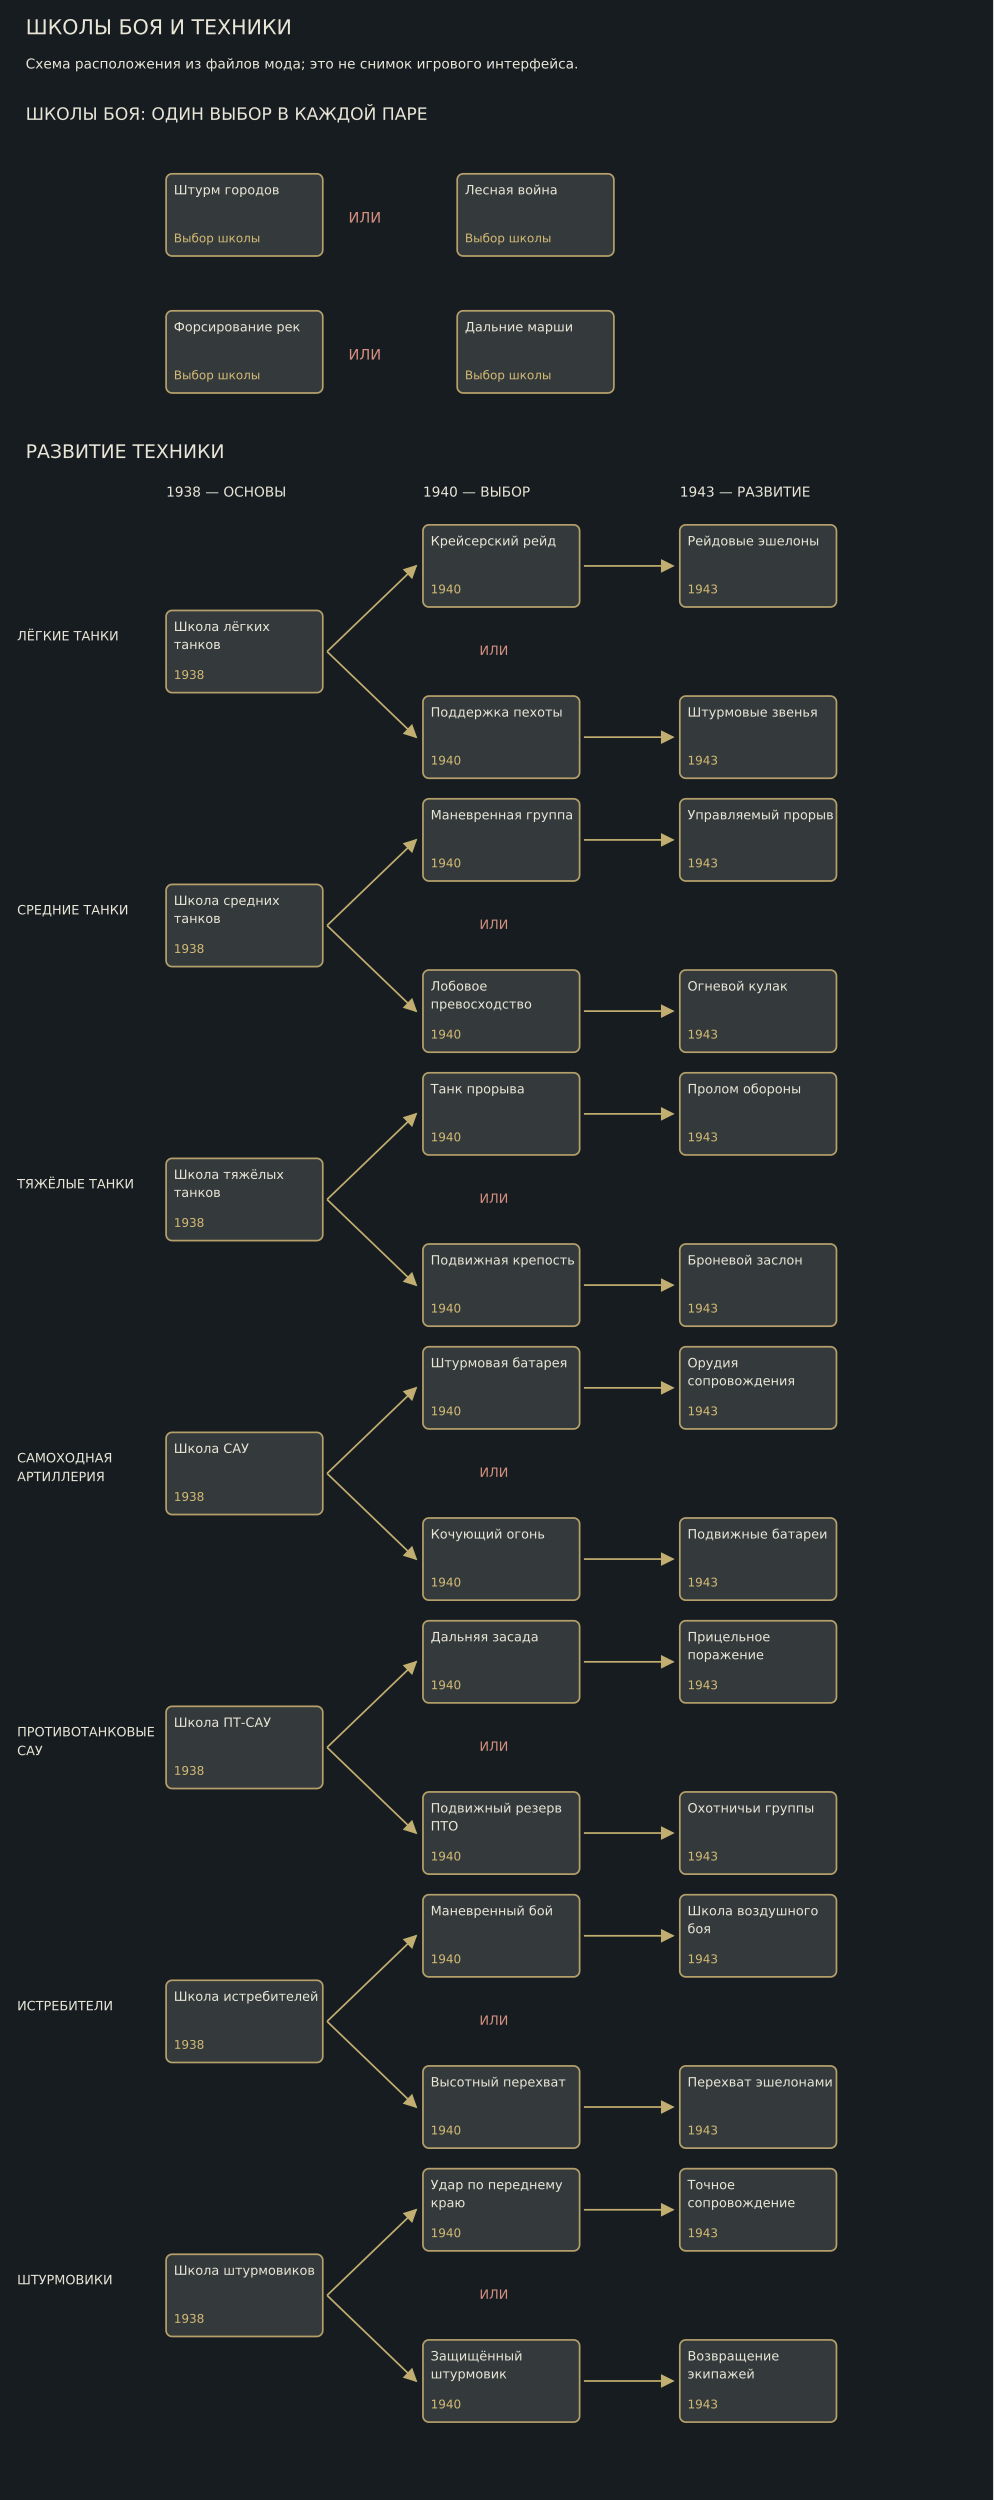
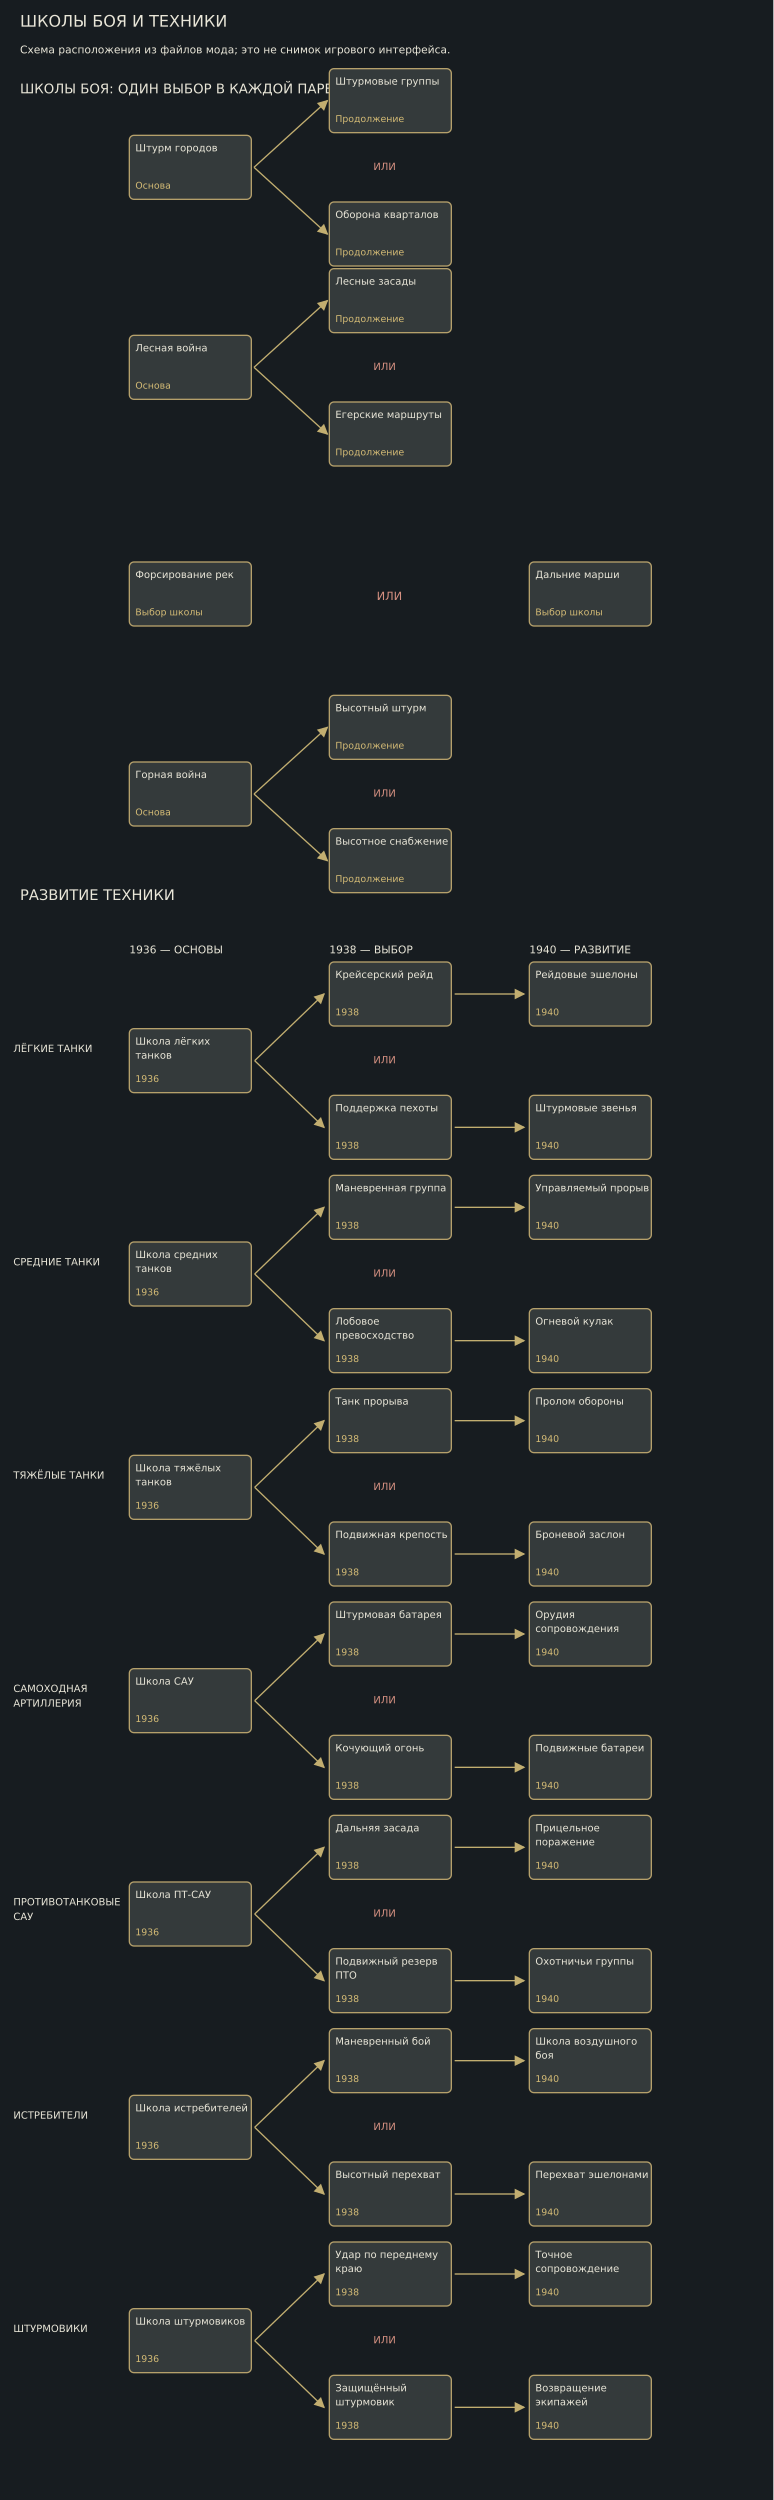
- <svg xmlns="http://www.w3.org/2000/svg" width="1160" height="2920" viewBox="0 0 1160 2920">
-   <rect width="1160" height="2920" fill="#171c20" />
+ <svg xmlns="http://www.w3.org/2000/svg" width="1160" height="3750" viewBox="0 0 1160 3750">
+   <rect width="1160" height="3750" fill="#171c20" />
  <defs>
    <marker id="arrow" markerWidth="9" markerHeight="9" refX="7" refY="4" orient="auto">
      <path d="M0,0 L8,4 L0,8" fill="#c2ae70" />
    </marker>
  </defs>
  <text x="30" y="40" fill="#e9e6d8" font-family="DejaVu Sans, sans-serif" font-size="24">ШКОЛЫ БОЯ И ТЕХНИКИ</text>
  <text x="30" y="80" fill="#e9e6d8" font-family="DejaVu Sans, sans-serif" font-size="16">Схема расположения из файлов мода; это не снимок игрового интерфейса.</text>
  <text x="30" y="140" fill="#e9e6d8" font-family="DejaVu Sans, sans-serif" font-size="20">ШКОЛЫ БОЯ: ОДИН ВЫБОР В КАЖДОЙ ПАРЕ</text>
  <rect x="194" y="203" width="183" height="96" rx="7" fill="#343a3b" stroke="#b5a06b" stroke-width="2" />
  <text x="203" y="227" fill="#e9e6d8" font-family="DejaVu Sans, sans-serif" font-size="15">Штурм городов</text>
-   <text x="203" y="283" fill="#d4bb75" font-family="DejaVu Sans, sans-serif" font-size="14">Выбор школы</text>
-   <rect x="534" y="203" width="183" height="96" rx="7" fill="#343a3b" stroke="#b5a06b" stroke-width="2" />
-   <text x="543" y="227" fill="#e9e6d8" font-family="DejaVu Sans, sans-serif" font-size="15">Лесная война</text>
-   <text x="543" y="283" fill="#d4bb75" font-family="DejaVu Sans, sans-serif" font-size="14">Выбор школы</text>
-   <rect x="194" y="363" width="183" height="96" rx="7" fill="#343a3b" stroke="#b5a06b" stroke-width="2" />
-   <text x="203" y="387" fill="#e9e6d8" font-family="DejaVu Sans, sans-serif" font-size="15">Форсирование рек</text>
-   <text x="203" y="443" fill="#d4bb75" font-family="DejaVu Sans, sans-serif" font-size="14">Выбор школы</text>
-   <rect x="534" y="363" width="183" height="96" rx="7" fill="#343a3b" stroke="#b5a06b" stroke-width="2" />
-   <text x="543" y="387" fill="#e9e6d8" font-family="DejaVu Sans, sans-serif" font-size="15">Дальние марши</text>
-   <text x="543" y="443" fill="#d4bb75" font-family="DejaVu Sans, sans-serif" font-size="14">Выбор школы</text>
-   <text x="407" y="260" fill="#d59081" font-family="DejaVu Sans, sans-serif" font-size="17">ИЛИ</text>
-   <text x="407" y="420" fill="#d59081" font-family="DejaVu Sans, sans-serif" font-size="17">ИЛИ</text>
-   <text x="30" y="535" fill="#e9e6d8" font-family="DejaVu Sans, sans-serif" font-size="22">РАЗВИТИЕ ТЕХНИКИ</text>
-   <text x="194" y="580" fill="#e9e6d8" font-family="DejaVu Sans, sans-serif" font-size="16">1938 — ОСНОВЫ</text>
-   <text x="494" y="580" fill="#e9e6d8" font-family="DejaVu Sans, sans-serif" font-size="16">1940 — ВЫБОР</text>
-   <text x="794" y="580" fill="#e9e6d8" font-family="DejaVu Sans, sans-serif" font-size="16">1943 — РАЗВИТИЕ</text>
-   <text x="20" y="748" fill="#e9e6d8" font-family="DejaVu Sans, sans-serif" font-size="15">ЛЁГКИЕ ТАНКИ</text>
-   <rect x="194" y="713" width="183" height="96" rx="7" fill="#343a3b" stroke="#b5a06b" stroke-width="2" />
-   <text x="203" y="737" fill="#e9e6d8" font-family="DejaVu Sans, sans-serif" font-size="15">Школа лёгких</text>
-   <text x="203" y="758" fill="#e9e6d8" font-family="DejaVu Sans, sans-serif" font-size="15">танков</text>
-   <text x="203" y="793" fill="#d4bb75" font-family="DejaVu Sans, sans-serif" font-size="14">1938</text>
-   <rect x="494" y="613" width="183" height="96" rx="7" fill="#343a3b" stroke="#b5a06b" stroke-width="2" />
-   <text x="503" y="637" fill="#e9e6d8" font-family="DejaVu Sans, sans-serif" font-size="15">Крейсерский рейд</text>
-   <text x="503" y="693" fill="#d4bb75" font-family="DejaVu Sans, sans-serif" font-size="14">1940</text>
-   <rect x="794" y="613" width="183" height="96" rx="7" fill="#343a3b" stroke="#b5a06b" stroke-width="2" />
-   <text x="803" y="637" fill="#e9e6d8" font-family="DejaVu Sans, sans-serif" font-size="15">Рейдовые эшелоны</text>
-   <text x="803" y="693" fill="#d4bb75" font-family="DejaVu Sans, sans-serif" font-size="14">1943</text>
-   <path d="M382,761 L486,661" fill="none" stroke="#c2ae70" stroke-width="2" marker-end="url(#arrow)" />
-   <path d="M682,661 L786,661" fill="none" stroke="#c2ae70" stroke-width="2" marker-end="url(#arrow)" />
-   <rect x="494" y="813" width="183" height="96" rx="7" fill="#343a3b" stroke="#b5a06b" stroke-width="2" />
-   <text x="503" y="837" fill="#e9e6d8" font-family="DejaVu Sans, sans-serif" font-size="15">Поддержка пехоты</text>
-   <text x="503" y="893" fill="#d4bb75" font-family="DejaVu Sans, sans-serif" font-size="14">1940</text>
-   <rect x="794" y="813" width="183" height="96" rx="7" fill="#343a3b" stroke="#b5a06b" stroke-width="2" />
-   <text x="803" y="837" fill="#e9e6d8" font-family="DejaVu Sans, sans-serif" font-size="15">Штурмовые звенья</text>
-   <text x="803" y="893" fill="#d4bb75" font-family="DejaVu Sans, sans-serif" font-size="14">1943</text>
-   <path d="M382,761 L486,861" fill="none" stroke="#c2ae70" stroke-width="2" marker-end="url(#arrow)" />
-   <path d="M682,861 L786,861" fill="none" stroke="#c2ae70" stroke-width="2" marker-end="url(#arrow)" />
-   <text x="560" y="765" fill="#d59081" font-family="DejaVu Sans, sans-serif" font-size="15">ИЛИ</text>
-   <text x="20" y="1068" fill="#e9e6d8" font-family="DejaVu Sans, sans-serif" font-size="15">СРЕДНИЕ ТАНКИ</text>
-   <rect x="194" y="1033" width="183" height="96" rx="7" fill="#343a3b" stroke="#b5a06b" stroke-width="2" />
-   <text x="203" y="1057" fill="#e9e6d8" font-family="DejaVu Sans, sans-serif" font-size="15">Школа средних</text>
-   <text x="203" y="1078" fill="#e9e6d8" font-family="DejaVu Sans, sans-serif" font-size="15">танков</text>
-   <text x="203" y="1113" fill="#d4bb75" font-family="DejaVu Sans, sans-serif" font-size="14">1938</text>
-   <rect x="494" y="933" width="183" height="96" rx="7" fill="#343a3b" stroke="#b5a06b" stroke-width="2" />
-   <text x="503" y="957" fill="#e9e6d8" font-family="DejaVu Sans, sans-serif" font-size="15">Маневренная группа</text>
-   <text x="503" y="1013" fill="#d4bb75" font-family="DejaVu Sans, sans-serif" font-size="14">1940</text>
-   <rect x="794" y="933" width="183" height="96" rx="7" fill="#343a3b" stroke="#b5a06b" stroke-width="2" />
-   <text x="803" y="957" fill="#e9e6d8" font-family="DejaVu Sans, sans-serif" font-size="15">Управляемый прорыв</text>
-   <text x="803" y="1013" fill="#d4bb75" font-family="DejaVu Sans, sans-serif" font-size="14">1943</text>
-   <path d="M382,1081 L486,981" fill="none" stroke="#c2ae70" stroke-width="2" marker-end="url(#arrow)" />
-   <path d="M682,981 L786,981" fill="none" stroke="#c2ae70" stroke-width="2" marker-end="url(#arrow)" />
-   <rect x="494" y="1133" width="183" height="96" rx="7" fill="#343a3b" stroke="#b5a06b" stroke-width="2" />
-   <text x="503" y="1157" fill="#e9e6d8" font-family="DejaVu Sans, sans-serif" font-size="15">Лобовое</text>
-   <text x="503" y="1178" fill="#e9e6d8" font-family="DejaVu Sans, sans-serif" font-size="15">превосходство</text>
-   <text x="503" y="1213" fill="#d4bb75" font-family="DejaVu Sans, sans-serif" font-size="14">1940</text>
-   <rect x="794" y="1133" width="183" height="96" rx="7" fill="#343a3b" stroke="#b5a06b" stroke-width="2" />
-   <text x="803" y="1157" fill="#e9e6d8" font-family="DejaVu Sans, sans-serif" font-size="15">Огневой кулак</text>
-   <text x="803" y="1213" fill="#d4bb75" font-family="DejaVu Sans, sans-serif" font-size="14">1943</text>
-   <path d="M382,1081 L486,1181" fill="none" stroke="#c2ae70" stroke-width="2" marker-end="url(#arrow)" />
-   <path d="M682,1181 L786,1181" fill="none" stroke="#c2ae70" stroke-width="2" marker-end="url(#arrow)" />
-   <text x="560" y="1085" fill="#d59081" font-family="DejaVu Sans, sans-serif" font-size="15">ИЛИ</text>
-   <text x="20" y="1388" fill="#e9e6d8" font-family="DejaVu Sans, sans-serif" font-size="15">ТЯЖЁЛЫЕ ТАНКИ</text>
-   <rect x="194" y="1353" width="183" height="96" rx="7" fill="#343a3b" stroke="#b5a06b" stroke-width="2" />
-   <text x="203" y="1377" fill="#e9e6d8" font-family="DejaVu Sans, sans-serif" font-size="15">Школа тяжёлых</text>
-   <text x="203" y="1398" fill="#e9e6d8" font-family="DejaVu Sans, sans-serif" font-size="15">танков</text>
-   <text x="203" y="1433" fill="#d4bb75" font-family="DejaVu Sans, sans-serif" font-size="14">1938</text>
-   <rect x="494" y="1253" width="183" height="96" rx="7" fill="#343a3b" stroke="#b5a06b" stroke-width="2" />
-   <text x="503" y="1277" fill="#e9e6d8" font-family="DejaVu Sans, sans-serif" font-size="15">Танк прорыва</text>
-   <text x="503" y="1333" fill="#d4bb75" font-family="DejaVu Sans, sans-serif" font-size="14">1940</text>
-   <rect x="794" y="1253" width="183" height="96" rx="7" fill="#343a3b" stroke="#b5a06b" stroke-width="2" />
-   <text x="803" y="1277" fill="#e9e6d8" font-family="DejaVu Sans, sans-serif" font-size="15">Пролом обороны</text>
-   <text x="803" y="1333" fill="#d4bb75" font-family="DejaVu Sans, sans-serif" font-size="14">1943</text>
-   <path d="M382,1401 L486,1301" fill="none" stroke="#c2ae70" stroke-width="2" marker-end="url(#arrow)" />
-   <path d="M682,1301 L786,1301" fill="none" stroke="#c2ae70" stroke-width="2" marker-end="url(#arrow)" />
-   <rect x="494" y="1453" width="183" height="96" rx="7" fill="#343a3b" stroke="#b5a06b" stroke-width="2" />
-   <text x="503" y="1477" fill="#e9e6d8" font-family="DejaVu Sans, sans-serif" font-size="15">Подвижная крепость</text>
-   <text x="503" y="1533" fill="#d4bb75" font-family="DejaVu Sans, sans-serif" font-size="14">1940</text>
-   <rect x="794" y="1453" width="183" height="96" rx="7" fill="#343a3b" stroke="#b5a06b" stroke-width="2" />
-   <text x="803" y="1477" fill="#e9e6d8" font-family="DejaVu Sans, sans-serif" font-size="15">Броневой заслон</text>
-   <text x="803" y="1533" fill="#d4bb75" font-family="DejaVu Sans, sans-serif" font-size="14">1943</text>
-   <path d="M382,1401 L486,1501" fill="none" stroke="#c2ae70" stroke-width="2" marker-end="url(#arrow)" />
-   <path d="M682,1501 L786,1501" fill="none" stroke="#c2ae70" stroke-width="2" marker-end="url(#arrow)" />
-   <text x="560" y="1405" fill="#d59081" font-family="DejaVu Sans, sans-serif" font-size="15">ИЛИ</text>
-   <text x="20" y="1708" fill="#e9e6d8" font-family="DejaVu Sans, sans-serif" font-size="15">САМОХОДНАЯ</text>
-   <text x="20" y="1730" fill="#e9e6d8" font-family="DejaVu Sans, sans-serif" font-size="15">АРТИЛЛЕРИЯ</text>
-   <rect x="194" y="1673" width="183" height="96" rx="7" fill="#343a3b" stroke="#b5a06b" stroke-width="2" />
-   <text x="203" y="1697" fill="#e9e6d8" font-family="DejaVu Sans, sans-serif" font-size="15">Школа САУ</text>
-   <text x="203" y="1753" fill="#d4bb75" font-family="DejaVu Sans, sans-serif" font-size="14">1938</text>
-   <rect x="494" y="1573" width="183" height="96" rx="7" fill="#343a3b" stroke="#b5a06b" stroke-width="2" />
-   <text x="503" y="1597" fill="#e9e6d8" font-family="DejaVu Sans, sans-serif" font-size="15">Штурмовая батарея</text>
-   <text x="503" y="1653" fill="#d4bb75" font-family="DejaVu Sans, sans-serif" font-size="14">1940</text>
-   <rect x="794" y="1573" width="183" height="96" rx="7" fill="#343a3b" stroke="#b5a06b" stroke-width="2" />
-   <text x="803" y="1597" fill="#e9e6d8" font-family="DejaVu Sans, sans-serif" font-size="15">Орудия</text>
-   <text x="803" y="1618" fill="#e9e6d8" font-family="DejaVu Sans, sans-serif" font-size="15">сопровождения</text>
-   <text x="803" y="1653" fill="#d4bb75" font-family="DejaVu Sans, sans-serif" font-size="14">1943</text>
-   <path d="M382,1721 L486,1621" fill="none" stroke="#c2ae70" stroke-width="2" marker-end="url(#arrow)" />
-   <path d="M682,1621 L786,1621" fill="none" stroke="#c2ae70" stroke-width="2" marker-end="url(#arrow)" />
-   <rect x="494" y="1773" width="183" height="96" rx="7" fill="#343a3b" stroke="#b5a06b" stroke-width="2" />
-   <text x="503" y="1797" fill="#e9e6d8" font-family="DejaVu Sans, sans-serif" font-size="15">Кочующий огонь</text>
-   <text x="503" y="1853" fill="#d4bb75" font-family="DejaVu Sans, sans-serif" font-size="14">1940</text>
-   <rect x="794" y="1773" width="183" height="96" rx="7" fill="#343a3b" stroke="#b5a06b" stroke-width="2" />
-   <text x="803" y="1797" fill="#e9e6d8" font-family="DejaVu Sans, sans-serif" font-size="15">Подвижные батареи</text>
-   <text x="803" y="1853" fill="#d4bb75" font-family="DejaVu Sans, sans-serif" font-size="14">1943</text>
-   <path d="M382,1721 L486,1821" fill="none" stroke="#c2ae70" stroke-width="2" marker-end="url(#arrow)" />
-   <path d="M682,1821 L786,1821" fill="none" stroke="#c2ae70" stroke-width="2" marker-end="url(#arrow)" />
-   <text x="560" y="1725" fill="#d59081" font-family="DejaVu Sans, sans-serif" font-size="15">ИЛИ</text>
-   <text x="20" y="2028" fill="#e9e6d8" font-family="DejaVu Sans, sans-serif" font-size="15">ПРОТИВОТАНКОВЫЕ</text>
-   <text x="20" y="2050" fill="#e9e6d8" font-family="DejaVu Sans, sans-serif" font-size="15">САУ</text>
-   <rect x="194" y="1993" width="183" height="96" rx="7" fill="#343a3b" stroke="#b5a06b" stroke-width="2" />
-   <text x="203" y="2017" fill="#e9e6d8" font-family="DejaVu Sans, sans-serif" font-size="15">Школа ПТ-САУ</text>
-   <text x="203" y="2073" fill="#d4bb75" font-family="DejaVu Sans, sans-serif" font-size="14">1938</text>
-   <rect x="494" y="1893" width="183" height="96" rx="7" fill="#343a3b" stroke="#b5a06b" stroke-width="2" />
-   <text x="503" y="1917" fill="#e9e6d8" font-family="DejaVu Sans, sans-serif" font-size="15">Дальняя засада</text>
-   <text x="503" y="1973" fill="#d4bb75" font-family="DejaVu Sans, sans-serif" font-size="14">1940</text>
-   <rect x="794" y="1893" width="183" height="96" rx="7" fill="#343a3b" stroke="#b5a06b" stroke-width="2" />
-   <text x="803" y="1917" fill="#e9e6d8" font-family="DejaVu Sans, sans-serif" font-size="15">Прицельное</text>
-   <text x="803" y="1938" fill="#e9e6d8" font-family="DejaVu Sans, sans-serif" font-size="15">поражение</text>
-   <text x="803" y="1973" fill="#d4bb75" font-family="DejaVu Sans, sans-serif" font-size="14">1943</text>
-   <path d="M382,2041 L486,1941" fill="none" stroke="#c2ae70" stroke-width="2" marker-end="url(#arrow)" />
-   <path d="M682,1941 L786,1941" fill="none" stroke="#c2ae70" stroke-width="2" marker-end="url(#arrow)" />
-   <rect x="494" y="2093" width="183" height="96" rx="7" fill="#343a3b" stroke="#b5a06b" stroke-width="2" />
-   <text x="503" y="2117" fill="#e9e6d8" font-family="DejaVu Sans, sans-serif" font-size="15">Подвижный резерв</text>
-   <text x="503" y="2138" fill="#e9e6d8" font-family="DejaVu Sans, sans-serif" font-size="15">ПТО</text>
-   <text x="503" y="2173" fill="#d4bb75" font-family="DejaVu Sans, sans-serif" font-size="14">1940</text>
-   <rect x="794" y="2093" width="183" height="96" rx="7" fill="#343a3b" stroke="#b5a06b" stroke-width="2" />
-   <text x="803" y="2117" fill="#e9e6d8" font-family="DejaVu Sans, sans-serif" font-size="15">Охотничьи группы</text>
-   <text x="803" y="2173" fill="#d4bb75" font-family="DejaVu Sans, sans-serif" font-size="14">1943</text>
-   <path d="M382,2041 L486,2141" fill="none" stroke="#c2ae70" stroke-width="2" marker-end="url(#arrow)" />
-   <path d="M682,2141 L786,2141" fill="none" stroke="#c2ae70" stroke-width="2" marker-end="url(#arrow)" />
-   <text x="560" y="2045" fill="#d59081" font-family="DejaVu Sans, sans-serif" font-size="15">ИЛИ</text>
-   <text x="20" y="2348" fill="#e9e6d8" font-family="DejaVu Sans, sans-serif" font-size="15">ИСТРЕБИТЕЛИ</text>
-   <rect x="194" y="2313" width="183" height="96" rx="7" fill="#343a3b" stroke="#b5a06b" stroke-width="2" />
-   <text x="203" y="2337" fill="#e9e6d8" font-family="DejaVu Sans, sans-serif" font-size="15">Школа истребителей</text>
-   <text x="203" y="2393" fill="#d4bb75" font-family="DejaVu Sans, sans-serif" font-size="14">1938</text>
-   <rect x="494" y="2213" width="183" height="96" rx="7" fill="#343a3b" stroke="#b5a06b" stroke-width="2" />
-   <text x="503" y="2237" fill="#e9e6d8" font-family="DejaVu Sans, sans-serif" font-size="15">Маневренный бой</text>
-   <text x="503" y="2293" fill="#d4bb75" font-family="DejaVu Sans, sans-serif" font-size="14">1940</text>
-   <rect x="794" y="2213" width="183" height="96" rx="7" fill="#343a3b" stroke="#b5a06b" stroke-width="2" />
-   <text x="803" y="2237" fill="#e9e6d8" font-family="DejaVu Sans, sans-serif" font-size="15">Школа воздушного</text>
-   <text x="803" y="2258" fill="#e9e6d8" font-family="DejaVu Sans, sans-serif" font-size="15">боя</text>
-   <text x="803" y="2293" fill="#d4bb75" font-family="DejaVu Sans, sans-serif" font-size="14">1943</text>
-   <path d="M382,2361 L486,2261" fill="none" stroke="#c2ae70" stroke-width="2" marker-end="url(#arrow)" />
-   <path d="M682,2261 L786,2261" fill="none" stroke="#c2ae70" stroke-width="2" marker-end="url(#arrow)" />
-   <rect x="494" y="2413" width="183" height="96" rx="7" fill="#343a3b" stroke="#b5a06b" stroke-width="2" />
-   <text x="503" y="2437" fill="#e9e6d8" font-family="DejaVu Sans, sans-serif" font-size="15">Высотный перехват</text>
-   <text x="503" y="2493" fill="#d4bb75" font-family="DejaVu Sans, sans-serif" font-size="14">1940</text>
-   <rect x="794" y="2413" width="183" height="96" rx="7" fill="#343a3b" stroke="#b5a06b" stroke-width="2" />
-   <text x="803" y="2437" fill="#e9e6d8" font-family="DejaVu Sans, sans-serif" font-size="15">Перехват эшелонами</text>
-   <text x="803" y="2493" fill="#d4bb75" font-family="DejaVu Sans, sans-serif" font-size="14">1943</text>
-   <path d="M382,2361 L486,2461" fill="none" stroke="#c2ae70" stroke-width="2" marker-end="url(#arrow)" />
-   <path d="M682,2461 L786,2461" fill="none" stroke="#c2ae70" stroke-width="2" marker-end="url(#arrow)" />
-   <text x="560" y="2365" fill="#d59081" font-family="DejaVu Sans, sans-serif" font-size="15">ИЛИ</text>
-   <text x="20" y="2668" fill="#e9e6d8" font-family="DejaVu Sans, sans-serif" font-size="15">ШТУРМОВИКИ</text>
-   <rect x="194" y="2633" width="183" height="96" rx="7" fill="#343a3b" stroke="#b5a06b" stroke-width="2" />
-   <text x="203" y="2657" fill="#e9e6d8" font-family="DejaVu Sans, sans-serif" font-size="15">Школа штурмовиков</text>
-   <text x="203" y="2713" fill="#d4bb75" font-family="DejaVu Sans, sans-serif" font-size="14">1938</text>
-   <rect x="494" y="2533" width="183" height="96" rx="7" fill="#343a3b" stroke="#b5a06b" stroke-width="2" />
-   <text x="503" y="2557" fill="#e9e6d8" font-family="DejaVu Sans, sans-serif" font-size="15">Удар по переднему</text>
-   <text x="503" y="2578" fill="#e9e6d8" font-family="DejaVu Sans, sans-serif" font-size="15">краю</text>
-   <text x="503" y="2613" fill="#d4bb75" font-family="DejaVu Sans, sans-serif" font-size="14">1940</text>
-   <rect x="794" y="2533" width="183" height="96" rx="7" fill="#343a3b" stroke="#b5a06b" stroke-width="2" />
-   <text x="803" y="2557" fill="#e9e6d8" font-family="DejaVu Sans, sans-serif" font-size="15">Точное</text>
-   <text x="803" y="2578" fill="#e9e6d8" font-family="DejaVu Sans, sans-serif" font-size="15">сопровождение</text>
-   <text x="803" y="2613" fill="#d4bb75" font-family="DejaVu Sans, sans-serif" font-size="14">1943</text>
-   <path d="M382,2681 L486,2581" fill="none" stroke="#c2ae70" stroke-width="2" marker-end="url(#arrow)" />
-   <path d="M682,2581 L786,2581" fill="none" stroke="#c2ae70" stroke-width="2" marker-end="url(#arrow)" />
-   <rect x="494" y="2733" width="183" height="96" rx="7" fill="#343a3b" stroke="#b5a06b" stroke-width="2" />
-   <text x="503" y="2757" fill="#e9e6d8" font-family="DejaVu Sans, sans-serif" font-size="15">Защищённый</text>
-   <text x="503" y="2778" fill="#e9e6d8" font-family="DejaVu Sans, sans-serif" font-size="15">штурмовик</text>
-   <text x="503" y="2813" fill="#d4bb75" font-family="DejaVu Sans, sans-serif" font-size="14">1940</text>
-   <rect x="794" y="2733" width="183" height="96" rx="7" fill="#343a3b" stroke="#b5a06b" stroke-width="2" />
-   <text x="803" y="2757" fill="#e9e6d8" font-family="DejaVu Sans, sans-serif" font-size="15">Возвращение</text>
-   <text x="803" y="2778" fill="#e9e6d8" font-family="DejaVu Sans, sans-serif" font-size="15">экипажей</text>
-   <text x="803" y="2813" fill="#d4bb75" font-family="DejaVu Sans, sans-serif" font-size="14">1943</text>
-   <path d="M382,2681 L486,2781" fill="none" stroke="#c2ae70" stroke-width="2" marker-end="url(#arrow)" />
-   <path d="M682,2781 L786,2781" fill="none" stroke="#c2ae70" stroke-width="2" marker-end="url(#arrow)" />
-   <text x="560" y="2685" fill="#d59081" font-family="DejaVu Sans, sans-serif" font-size="15">ИЛИ</text>
+   <text x="203" y="283" fill="#d4bb75" font-family="DejaVu Sans, sans-serif" font-size="14">Основа</text>
+   <rect x="494" y="103" width="183" height="96" rx="7" fill="#343a3b" stroke="#b5a06b" stroke-width="2" />
+   <text x="503" y="127" fill="#e9e6d8" font-family="DejaVu Sans, sans-serif" font-size="15">Штурмовые группы</text>
+   <text x="503" y="183" fill="#d4bb75" font-family="DejaVu Sans, sans-serif" font-size="14">Продолжение</text>
+   <path d="M381,251 L491,151" fill="none" stroke="#c2ae70" stroke-width="2" marker-end="url(#arrow)" />
+   <rect x="494" y="303" width="183" height="96" rx="7" fill="#343a3b" stroke="#b5a06b" stroke-width="2" />
+   <text x="503" y="327" fill="#e9e6d8" font-family="DejaVu Sans, sans-serif" font-size="15">Оборона кварталов</text>
+   <text x="503" y="383" fill="#d4bb75" font-family="DejaVu Sans, sans-serif" font-size="14">Продолжение</text>
+   <path d="M381,251 L491,351" fill="none" stroke="#c2ae70" stroke-width="2" marker-end="url(#arrow)" />
+   <text x="560" y="255" fill="#d59081" font-family="DejaVu Sans, sans-serif" font-size="15">ИЛИ</text>
+   <rect x="194" y="503" width="183" height="96" rx="7" fill="#343a3b" stroke="#b5a06b" stroke-width="2" />
+   <text x="203" y="527" fill="#e9e6d8" font-family="DejaVu Sans, sans-serif" font-size="15">Лесная война</text>
+   <text x="203" y="583" fill="#d4bb75" font-family="DejaVu Sans, sans-serif" font-size="14">Основа</text>
+   <rect x="494" y="403" width="183" height="96" rx="7" fill="#343a3b" stroke="#b5a06b" stroke-width="2" />
+   <text x="503" y="427" fill="#e9e6d8" font-family="DejaVu Sans, sans-serif" font-size="15">Лесные засады</text>
+   <text x="503" y="483" fill="#d4bb75" font-family="DejaVu Sans, sans-serif" font-size="14">Продолжение</text>
+   <path d="M381,551 L491,451" fill="none" stroke="#c2ae70" stroke-width="2" marker-end="url(#arrow)" />
+   <rect x="494" y="603" width="183" height="96" rx="7" fill="#343a3b" stroke="#b5a06b" stroke-width="2" />
+   <text x="503" y="627" fill="#e9e6d8" font-family="DejaVu Sans, sans-serif" font-size="15">Егерские маршруты</text>
+   <text x="503" y="683" fill="#d4bb75" font-family="DejaVu Sans, sans-serif" font-size="14">Продолжение</text>
+   <path d="M381,551 L491,651" fill="none" stroke="#c2ae70" stroke-width="2" marker-end="url(#arrow)" />
+   <text x="560" y="555" fill="#d59081" font-family="DejaVu Sans, sans-serif" font-size="15">ИЛИ</text>
+   <rect x="194" y="1143" width="183" height="96" rx="7" fill="#343a3b" stroke="#b5a06b" stroke-width="2" />
+   <text x="203" y="1167" fill="#e9e6d8" font-family="DejaVu Sans, sans-serif" font-size="15">Горная война</text>
+   <text x="203" y="1223" fill="#d4bb75" font-family="DejaVu Sans, sans-serif" font-size="14">Основа</text>
+   <rect x="494" y="1043" width="183" height="96" rx="7" fill="#343a3b" stroke="#b5a06b" stroke-width="2" />
+   <text x="503" y="1067" fill="#e9e6d8" font-family="DejaVu Sans, sans-serif" font-size="15">Высотный штурм</text>
+   <text x="503" y="1123" fill="#d4bb75" font-family="DejaVu Sans, sans-serif" font-size="14">Продолжение</text>
+   <path d="M381,1191 L491,1091" fill="none" stroke="#c2ae70" stroke-width="2" marker-end="url(#arrow)" />
+   <rect x="494" y="1243" width="183" height="96" rx="7" fill="#343a3b" stroke="#b5a06b" stroke-width="2" />
+   <text x="503" y="1267" fill="#e9e6d8" font-family="DejaVu Sans, sans-serif" font-size="15">Высотное снабжение</text>
+   <text x="503" y="1323" fill="#d4bb75" font-family="DejaVu Sans, sans-serif" font-size="14">Продолжение</text>
+   <path d="M381,1191 L491,1291" fill="none" stroke="#c2ae70" stroke-width="2" marker-end="url(#arrow)" />
+   <text x="560" y="1195" fill="#d59081" font-family="DejaVu Sans, sans-serif" font-size="15">ИЛИ</text>
+   <rect x="194" y="843" width="183" height="96" rx="7" fill="#343a3b" stroke="#b5a06b" stroke-width="2" />
+   <text x="203" y="867" fill="#e9e6d8" font-family="DejaVu Sans, sans-serif" font-size="15">Форсирование рек</text>
+   <text x="203" y="923" fill="#d4bb75" font-family="DejaVu Sans, sans-serif" font-size="14">Выбор школы</text>
+   <rect x="794" y="843" width="183" height="96" rx="7" fill="#343a3b" stroke="#b5a06b" stroke-width="2" />
+   <text x="803" y="867" fill="#e9e6d8" font-family="DejaVu Sans, sans-serif" font-size="15">Дальние марши</text>
+   <text x="803" y="923" fill="#d4bb75" font-family="DejaVu Sans, sans-serif" font-size="14">Выбор школы</text>
+   <text x="565" y="900" fill="#d59081" font-family="DejaVu Sans, sans-serif" font-size="17">ИЛИ</text>
+   <text x="30" y="1350" fill="#e9e6d8" font-family="DejaVu Sans, sans-serif" font-size="22">РАЗВИТИЕ ТЕХНИКИ</text>
+   <text x="194" y="1430" fill="#e9e6d8" font-family="DejaVu Sans, sans-serif" font-size="16">1936 — ОСНОВЫ</text>
+   <text x="494" y="1430" fill="#e9e6d8" font-family="DejaVu Sans, sans-serif" font-size="16">1938 — ВЫБОР</text>
+   <text x="794" y="1430" fill="#e9e6d8" font-family="DejaVu Sans, sans-serif" font-size="16">1940 — РАЗВИТИЕ</text>
+   <text x="20" y="1578" fill="#e9e6d8" font-family="DejaVu Sans, sans-serif" font-size="15">ЛЁГКИЕ ТАНКИ</text>
+   <rect x="194" y="1543" width="183" height="96" rx="7" fill="#343a3b" stroke="#b5a06b" stroke-width="2" />
+   <text x="203" y="1567" fill="#e9e6d8" font-family="DejaVu Sans, sans-serif" font-size="15">Школа лёгких</text>
+   <text x="203" y="1588" fill="#e9e6d8" font-family="DejaVu Sans, sans-serif" font-size="15">танков</text>
+   <text x="203" y="1623" fill="#d4bb75" font-family="DejaVu Sans, sans-serif" font-size="14">1936</text>
+   <rect x="494" y="1443" width="183" height="96" rx="7" fill="#343a3b" stroke="#b5a06b" stroke-width="2" />
+   <text x="503" y="1467" fill="#e9e6d8" font-family="DejaVu Sans, sans-serif" font-size="15">Крейсерский рейд</text>
+   <text x="503" y="1523" fill="#d4bb75" font-family="DejaVu Sans, sans-serif" font-size="14">1938</text>
+   <rect x="794" y="1443" width="183" height="96" rx="7" fill="#343a3b" stroke="#b5a06b" stroke-width="2" />
+   <text x="803" y="1467" fill="#e9e6d8" font-family="DejaVu Sans, sans-serif" font-size="15">Рейдовые эшелоны</text>
+   <text x="803" y="1523" fill="#d4bb75" font-family="DejaVu Sans, sans-serif" font-size="14">1940</text>
+   <path d="M382,1591 L486,1491" fill="none" stroke="#c2ae70" stroke-width="2" marker-end="url(#arrow)" />
+   <path d="M682,1491 L786,1491" fill="none" stroke="#c2ae70" stroke-width="2" marker-end="url(#arrow)" />
+   <rect x="494" y="1643" width="183" height="96" rx="7" fill="#343a3b" stroke="#b5a06b" stroke-width="2" />
+   <text x="503" y="1667" fill="#e9e6d8" font-family="DejaVu Sans, sans-serif" font-size="15">Поддержка пехоты</text>
+   <text x="503" y="1723" fill="#d4bb75" font-family="DejaVu Sans, sans-serif" font-size="14">1938</text>
+   <rect x="794" y="1643" width="183" height="96" rx="7" fill="#343a3b" stroke="#b5a06b" stroke-width="2" />
+   <text x="803" y="1667" fill="#e9e6d8" font-family="DejaVu Sans, sans-serif" font-size="15">Штурмовые звенья</text>
+   <text x="803" y="1723" fill="#d4bb75" font-family="DejaVu Sans, sans-serif" font-size="14">1940</text>
+   <path d="M382,1591 L486,1691" fill="none" stroke="#c2ae70" stroke-width="2" marker-end="url(#arrow)" />
+   <path d="M682,1691 L786,1691" fill="none" stroke="#c2ae70" stroke-width="2" marker-end="url(#arrow)" />
+   <text x="560" y="1595" fill="#d59081" font-family="DejaVu Sans, sans-serif" font-size="15">ИЛИ</text>
+   <text x="20" y="1898" fill="#e9e6d8" font-family="DejaVu Sans, sans-serif" font-size="15">СРЕДНИЕ ТАНКИ</text>
+   <rect x="194" y="1863" width="183" height="96" rx="7" fill="#343a3b" stroke="#b5a06b" stroke-width="2" />
+   <text x="203" y="1887" fill="#e9e6d8" font-family="DejaVu Sans, sans-serif" font-size="15">Школа средних</text>
+   <text x="203" y="1908" fill="#e9e6d8" font-family="DejaVu Sans, sans-serif" font-size="15">танков</text>
+   <text x="203" y="1943" fill="#d4bb75" font-family="DejaVu Sans, sans-serif" font-size="14">1936</text>
+   <rect x="494" y="1763" width="183" height="96" rx="7" fill="#343a3b" stroke="#b5a06b" stroke-width="2" />
+   <text x="503" y="1787" fill="#e9e6d8" font-family="DejaVu Sans, sans-serif" font-size="15">Маневренная группа</text>
+   <text x="503" y="1843" fill="#d4bb75" font-family="DejaVu Sans, sans-serif" font-size="14">1938</text>
+   <rect x="794" y="1763" width="183" height="96" rx="7" fill="#343a3b" stroke="#b5a06b" stroke-width="2" />
+   <text x="803" y="1787" fill="#e9e6d8" font-family="DejaVu Sans, sans-serif" font-size="15">Управляемый прорыв</text>
+   <text x="803" y="1843" fill="#d4bb75" font-family="DejaVu Sans, sans-serif" font-size="14">1940</text>
+   <path d="M382,1911 L486,1811" fill="none" stroke="#c2ae70" stroke-width="2" marker-end="url(#arrow)" />
+   <path d="M682,1811 L786,1811" fill="none" stroke="#c2ae70" stroke-width="2" marker-end="url(#arrow)" />
+   <rect x="494" y="1963" width="183" height="96" rx="7" fill="#343a3b" stroke="#b5a06b" stroke-width="2" />
+   <text x="503" y="1987" fill="#e9e6d8" font-family="DejaVu Sans, sans-serif" font-size="15">Лобовое</text>
+   <text x="503" y="2008" fill="#e9e6d8" font-family="DejaVu Sans, sans-serif" font-size="15">превосходство</text>
+   <text x="503" y="2043" fill="#d4bb75" font-family="DejaVu Sans, sans-serif" font-size="14">1938</text>
+   <rect x="794" y="1963" width="183" height="96" rx="7" fill="#343a3b" stroke="#b5a06b" stroke-width="2" />
+   <text x="803" y="1987" fill="#e9e6d8" font-family="DejaVu Sans, sans-serif" font-size="15">Огневой кулак</text>
+   <text x="803" y="2043" fill="#d4bb75" font-family="DejaVu Sans, sans-serif" font-size="14">1940</text>
+   <path d="M382,1911 L486,2011" fill="none" stroke="#c2ae70" stroke-width="2" marker-end="url(#arrow)" />
+   <path d="M682,2011 L786,2011" fill="none" stroke="#c2ae70" stroke-width="2" marker-end="url(#arrow)" />
+   <text x="560" y="1915" fill="#d59081" font-family="DejaVu Sans, sans-serif" font-size="15">ИЛИ</text>
+   <text x="20" y="2218" fill="#e9e6d8" font-family="DejaVu Sans, sans-serif" font-size="15">ТЯЖЁЛЫЕ ТАНКИ</text>
+   <rect x="194" y="2183" width="183" height="96" rx="7" fill="#343a3b" stroke="#b5a06b" stroke-width="2" />
+   <text x="203" y="2207" fill="#e9e6d8" font-family="DejaVu Sans, sans-serif" font-size="15">Школа тяжёлых</text>
+   <text x="203" y="2228" fill="#e9e6d8" font-family="DejaVu Sans, sans-serif" font-size="15">танков</text>
+   <text x="203" y="2263" fill="#d4bb75" font-family="DejaVu Sans, sans-serif" font-size="14">1936</text>
+   <rect x="494" y="2083" width="183" height="96" rx="7" fill="#343a3b" stroke="#b5a06b" stroke-width="2" />
+   <text x="503" y="2107" fill="#e9e6d8" font-family="DejaVu Sans, sans-serif" font-size="15">Танк прорыва</text>
+   <text x="503" y="2163" fill="#d4bb75" font-family="DejaVu Sans, sans-serif" font-size="14">1938</text>
+   <rect x="794" y="2083" width="183" height="96" rx="7" fill="#343a3b" stroke="#b5a06b" stroke-width="2" />
+   <text x="803" y="2107" fill="#e9e6d8" font-family="DejaVu Sans, sans-serif" font-size="15">Пролом обороны</text>
+   <text x="803" y="2163" fill="#d4bb75" font-family="DejaVu Sans, sans-serif" font-size="14">1940</text>
+   <path d="M382,2231 L486,2131" fill="none" stroke="#c2ae70" stroke-width="2" marker-end="url(#arrow)" />
+   <path d="M682,2131 L786,2131" fill="none" stroke="#c2ae70" stroke-width="2" marker-end="url(#arrow)" />
+   <rect x="494" y="2283" width="183" height="96" rx="7" fill="#343a3b" stroke="#b5a06b" stroke-width="2" />
+   <text x="503" y="2307" fill="#e9e6d8" font-family="DejaVu Sans, sans-serif" font-size="15">Подвижная крепость</text>
+   <text x="503" y="2363" fill="#d4bb75" font-family="DejaVu Sans, sans-serif" font-size="14">1938</text>
+   <rect x="794" y="2283" width="183" height="96" rx="7" fill="#343a3b" stroke="#b5a06b" stroke-width="2" />
+   <text x="803" y="2307" fill="#e9e6d8" font-family="DejaVu Sans, sans-serif" font-size="15">Броневой заслон</text>
+   <text x="803" y="2363" fill="#d4bb75" font-family="DejaVu Sans, sans-serif" font-size="14">1940</text>
+   <path d="M382,2231 L486,2331" fill="none" stroke="#c2ae70" stroke-width="2" marker-end="url(#arrow)" />
+   <path d="M682,2331 L786,2331" fill="none" stroke="#c2ae70" stroke-width="2" marker-end="url(#arrow)" />
+   <text x="560" y="2235" fill="#d59081" font-family="DejaVu Sans, sans-serif" font-size="15">ИЛИ</text>
+   <text x="20" y="2538" fill="#e9e6d8" font-family="DejaVu Sans, sans-serif" font-size="15">САМОХОДНАЯ</text>
+   <text x="20" y="2560" fill="#e9e6d8" font-family="DejaVu Sans, sans-serif" font-size="15">АРТИЛЛЕРИЯ</text>
+   <rect x="194" y="2503" width="183" height="96" rx="7" fill="#343a3b" stroke="#b5a06b" stroke-width="2" />
+   <text x="203" y="2527" fill="#e9e6d8" font-family="DejaVu Sans, sans-serif" font-size="15">Школа САУ</text>
+   <text x="203" y="2583" fill="#d4bb75" font-family="DejaVu Sans, sans-serif" font-size="14">1936</text>
+   <rect x="494" y="2403" width="183" height="96" rx="7" fill="#343a3b" stroke="#b5a06b" stroke-width="2" />
+   <text x="503" y="2427" fill="#e9e6d8" font-family="DejaVu Sans, sans-serif" font-size="15">Штурмовая батарея</text>
+   <text x="503" y="2483" fill="#d4bb75" font-family="DejaVu Sans, sans-serif" font-size="14">1938</text>
+   <rect x="794" y="2403" width="183" height="96" rx="7" fill="#343a3b" stroke="#b5a06b" stroke-width="2" />
+   <text x="803" y="2427" fill="#e9e6d8" font-family="DejaVu Sans, sans-serif" font-size="15">Орудия</text>
+   <text x="803" y="2448" fill="#e9e6d8" font-family="DejaVu Sans, sans-serif" font-size="15">сопровождения</text>
+   <text x="803" y="2483" fill="#d4bb75" font-family="DejaVu Sans, sans-serif" font-size="14">1940</text>
+   <path d="M382,2551 L486,2451" fill="none" stroke="#c2ae70" stroke-width="2" marker-end="url(#arrow)" />
+   <path d="M682,2451 L786,2451" fill="none" stroke="#c2ae70" stroke-width="2" marker-end="url(#arrow)" />
+   <rect x="494" y="2603" width="183" height="96" rx="7" fill="#343a3b" stroke="#b5a06b" stroke-width="2" />
+   <text x="503" y="2627" fill="#e9e6d8" font-family="DejaVu Sans, sans-serif" font-size="15">Кочующий огонь</text>
+   <text x="503" y="2683" fill="#d4bb75" font-family="DejaVu Sans, sans-serif" font-size="14">1938</text>
+   <rect x="794" y="2603" width="183" height="96" rx="7" fill="#343a3b" stroke="#b5a06b" stroke-width="2" />
+   <text x="803" y="2627" fill="#e9e6d8" font-family="DejaVu Sans, sans-serif" font-size="15">Подвижные батареи</text>
+   <text x="803" y="2683" fill="#d4bb75" font-family="DejaVu Sans, sans-serif" font-size="14">1940</text>
+   <path d="M382,2551 L486,2651" fill="none" stroke="#c2ae70" stroke-width="2" marker-end="url(#arrow)" />
+   <path d="M682,2651 L786,2651" fill="none" stroke="#c2ae70" stroke-width="2" marker-end="url(#arrow)" />
+   <text x="560" y="2555" fill="#d59081" font-family="DejaVu Sans, sans-serif" font-size="15">ИЛИ</text>
+   <text x="20" y="2858" fill="#e9e6d8" font-family="DejaVu Sans, sans-serif" font-size="15">ПРОТИВОТАНКОВЫЕ</text>
+   <text x="20" y="2880" fill="#e9e6d8" font-family="DejaVu Sans, sans-serif" font-size="15">САУ</text>
+   <rect x="194" y="2823" width="183" height="96" rx="7" fill="#343a3b" stroke="#b5a06b" stroke-width="2" />
+   <text x="203" y="2847" fill="#e9e6d8" font-family="DejaVu Sans, sans-serif" font-size="15">Школа ПТ-САУ</text>
+   <text x="203" y="2903" fill="#d4bb75" font-family="DejaVu Sans, sans-serif" font-size="14">1936</text>
+   <rect x="494" y="2723" width="183" height="96" rx="7" fill="#343a3b" stroke="#b5a06b" stroke-width="2" />
+   <text x="503" y="2747" fill="#e9e6d8" font-family="DejaVu Sans, sans-serif" font-size="15">Дальняя засада</text>
+   <text x="503" y="2803" fill="#d4bb75" font-family="DejaVu Sans, sans-serif" font-size="14">1938</text>
+   <rect x="794" y="2723" width="183" height="96" rx="7" fill="#343a3b" stroke="#b5a06b" stroke-width="2" />
+   <text x="803" y="2747" fill="#e9e6d8" font-family="DejaVu Sans, sans-serif" font-size="15">Прицельное</text>
+   <text x="803" y="2768" fill="#e9e6d8" font-family="DejaVu Sans, sans-serif" font-size="15">поражение</text>
+   <text x="803" y="2803" fill="#d4bb75" font-family="DejaVu Sans, sans-serif" font-size="14">1940</text>
+   <path d="M382,2871 L486,2771" fill="none" stroke="#c2ae70" stroke-width="2" marker-end="url(#arrow)" />
+   <path d="M682,2771 L786,2771" fill="none" stroke="#c2ae70" stroke-width="2" marker-end="url(#arrow)" />
+   <rect x="494" y="2923" width="183" height="96" rx="7" fill="#343a3b" stroke="#b5a06b" stroke-width="2" />
+   <text x="503" y="2947" fill="#e9e6d8" font-family="DejaVu Sans, sans-serif" font-size="15">Подвижный резерв</text>
+   <text x="503" y="2968" fill="#e9e6d8" font-family="DejaVu Sans, sans-serif" font-size="15">ПТО</text>
+   <text x="503" y="3003" fill="#d4bb75" font-family="DejaVu Sans, sans-serif" font-size="14">1938</text>
+   <rect x="794" y="2923" width="183" height="96" rx="7" fill="#343a3b" stroke="#b5a06b" stroke-width="2" />
+   <text x="803" y="2947" fill="#e9e6d8" font-family="DejaVu Sans, sans-serif" font-size="15">Охотничьи группы</text>
+   <text x="803" y="3003" fill="#d4bb75" font-family="DejaVu Sans, sans-serif" font-size="14">1940</text>
+   <path d="M382,2871 L486,2971" fill="none" stroke="#c2ae70" stroke-width="2" marker-end="url(#arrow)" />
+   <path d="M682,2971 L786,2971" fill="none" stroke="#c2ae70" stroke-width="2" marker-end="url(#arrow)" />
+   <text x="560" y="2875" fill="#d59081" font-family="DejaVu Sans, sans-serif" font-size="15">ИЛИ</text>
+   <text x="20" y="3178" fill="#e9e6d8" font-family="DejaVu Sans, sans-serif" font-size="15">ИСТРЕБИТЕЛИ</text>
+   <rect x="194" y="3143" width="183" height="96" rx="7" fill="#343a3b" stroke="#b5a06b" stroke-width="2" />
+   <text x="203" y="3167" fill="#e9e6d8" font-family="DejaVu Sans, sans-serif" font-size="15">Школа истребителей</text>
+   <text x="203" y="3223" fill="#d4bb75" font-family="DejaVu Sans, sans-serif" font-size="14">1936</text>
+   <rect x="494" y="3043" width="183" height="96" rx="7" fill="#343a3b" stroke="#b5a06b" stroke-width="2" />
+   <text x="503" y="3067" fill="#e9e6d8" font-family="DejaVu Sans, sans-serif" font-size="15">Маневренный бой</text>
+   <text x="503" y="3123" fill="#d4bb75" font-family="DejaVu Sans, sans-serif" font-size="14">1938</text>
+   <rect x="794" y="3043" width="183" height="96" rx="7" fill="#343a3b" stroke="#b5a06b" stroke-width="2" />
+   <text x="803" y="3067" fill="#e9e6d8" font-family="DejaVu Sans, sans-serif" font-size="15">Школа воздушного</text>
+   <text x="803" y="3088" fill="#e9e6d8" font-family="DejaVu Sans, sans-serif" font-size="15">боя</text>
+   <text x="803" y="3123" fill="#d4bb75" font-family="DejaVu Sans, sans-serif" font-size="14">1940</text>
+   <path d="M382,3191 L486,3091" fill="none" stroke="#c2ae70" stroke-width="2" marker-end="url(#arrow)" />
+   <path d="M682,3091 L786,3091" fill="none" stroke="#c2ae70" stroke-width="2" marker-end="url(#arrow)" />
+   <rect x="494" y="3243" width="183" height="96" rx="7" fill="#343a3b" stroke="#b5a06b" stroke-width="2" />
+   <text x="503" y="3267" fill="#e9e6d8" font-family="DejaVu Sans, sans-serif" font-size="15">Высотный перехват</text>
+   <text x="503" y="3323" fill="#d4bb75" font-family="DejaVu Sans, sans-serif" font-size="14">1938</text>
+   <rect x="794" y="3243" width="183" height="96" rx="7" fill="#343a3b" stroke="#b5a06b" stroke-width="2" />
+   <text x="803" y="3267" fill="#e9e6d8" font-family="DejaVu Sans, sans-serif" font-size="15">Перехват эшелонами</text>
+   <text x="803" y="3323" fill="#d4bb75" font-family="DejaVu Sans, sans-serif" font-size="14">1940</text>
+   <path d="M382,3191 L486,3291" fill="none" stroke="#c2ae70" stroke-width="2" marker-end="url(#arrow)" />
+   <path d="M682,3291 L786,3291" fill="none" stroke="#c2ae70" stroke-width="2" marker-end="url(#arrow)" />
+   <text x="560" y="3195" fill="#d59081" font-family="DejaVu Sans, sans-serif" font-size="15">ИЛИ</text>
+   <text x="20" y="3498" fill="#e9e6d8" font-family="DejaVu Sans, sans-serif" font-size="15">ШТУРМОВИКИ</text>
+   <rect x="194" y="3463" width="183" height="96" rx="7" fill="#343a3b" stroke="#b5a06b" stroke-width="2" />
+   <text x="203" y="3487" fill="#e9e6d8" font-family="DejaVu Sans, sans-serif" font-size="15">Школа штурмовиков</text>
+   <text x="203" y="3543" fill="#d4bb75" font-family="DejaVu Sans, sans-serif" font-size="14">1936</text>
+   <rect x="494" y="3363" width="183" height="96" rx="7" fill="#343a3b" stroke="#b5a06b" stroke-width="2" />
+   <text x="503" y="3387" fill="#e9e6d8" font-family="DejaVu Sans, sans-serif" font-size="15">Удар по переднему</text>
+   <text x="503" y="3408" fill="#e9e6d8" font-family="DejaVu Sans, sans-serif" font-size="15">краю</text>
+   <text x="503" y="3443" fill="#d4bb75" font-family="DejaVu Sans, sans-serif" font-size="14">1938</text>
+   <rect x="794" y="3363" width="183" height="96" rx="7" fill="#343a3b" stroke="#b5a06b" stroke-width="2" />
+   <text x="803" y="3387" fill="#e9e6d8" font-family="DejaVu Sans, sans-serif" font-size="15">Точное</text>
+   <text x="803" y="3408" fill="#e9e6d8" font-family="DejaVu Sans, sans-serif" font-size="15">сопровождение</text>
+   <text x="803" y="3443" fill="#d4bb75" font-family="DejaVu Sans, sans-serif" font-size="14">1940</text>
+   <path d="M382,3511 L486,3411" fill="none" stroke="#c2ae70" stroke-width="2" marker-end="url(#arrow)" />
+   <path d="M682,3411 L786,3411" fill="none" stroke="#c2ae70" stroke-width="2" marker-end="url(#arrow)" />
+   <rect x="494" y="3563" width="183" height="96" rx="7" fill="#343a3b" stroke="#b5a06b" stroke-width="2" />
+   <text x="503" y="3587" fill="#e9e6d8" font-family="DejaVu Sans, sans-serif" font-size="15">Защищённый</text>
+   <text x="503" y="3608" fill="#e9e6d8" font-family="DejaVu Sans, sans-serif" font-size="15">штурмовик</text>
+   <text x="503" y="3643" fill="#d4bb75" font-family="DejaVu Sans, sans-serif" font-size="14">1938</text>
+   <rect x="794" y="3563" width="183" height="96" rx="7" fill="#343a3b" stroke="#b5a06b" stroke-width="2" />
+   <text x="803" y="3587" fill="#e9e6d8" font-family="DejaVu Sans, sans-serif" font-size="15">Возвращение</text>
+   <text x="803" y="3608" fill="#e9e6d8" font-family="DejaVu Sans, sans-serif" font-size="15">экипажей</text>
+   <text x="803" y="3643" fill="#d4bb75" font-family="DejaVu Sans, sans-serif" font-size="14">1940</text>
+   <path d="M382,3511 L486,3611" fill="none" stroke="#c2ae70" stroke-width="2" marker-end="url(#arrow)" />
+   <path d="M682,3611 L786,3611" fill="none" stroke="#c2ae70" stroke-width="2" marker-end="url(#arrow)" />
+   <text x="560" y="3515" fill="#d59081" font-family="DejaVu Sans, sans-serif" font-size="15">ИЛИ</text>
</svg>
